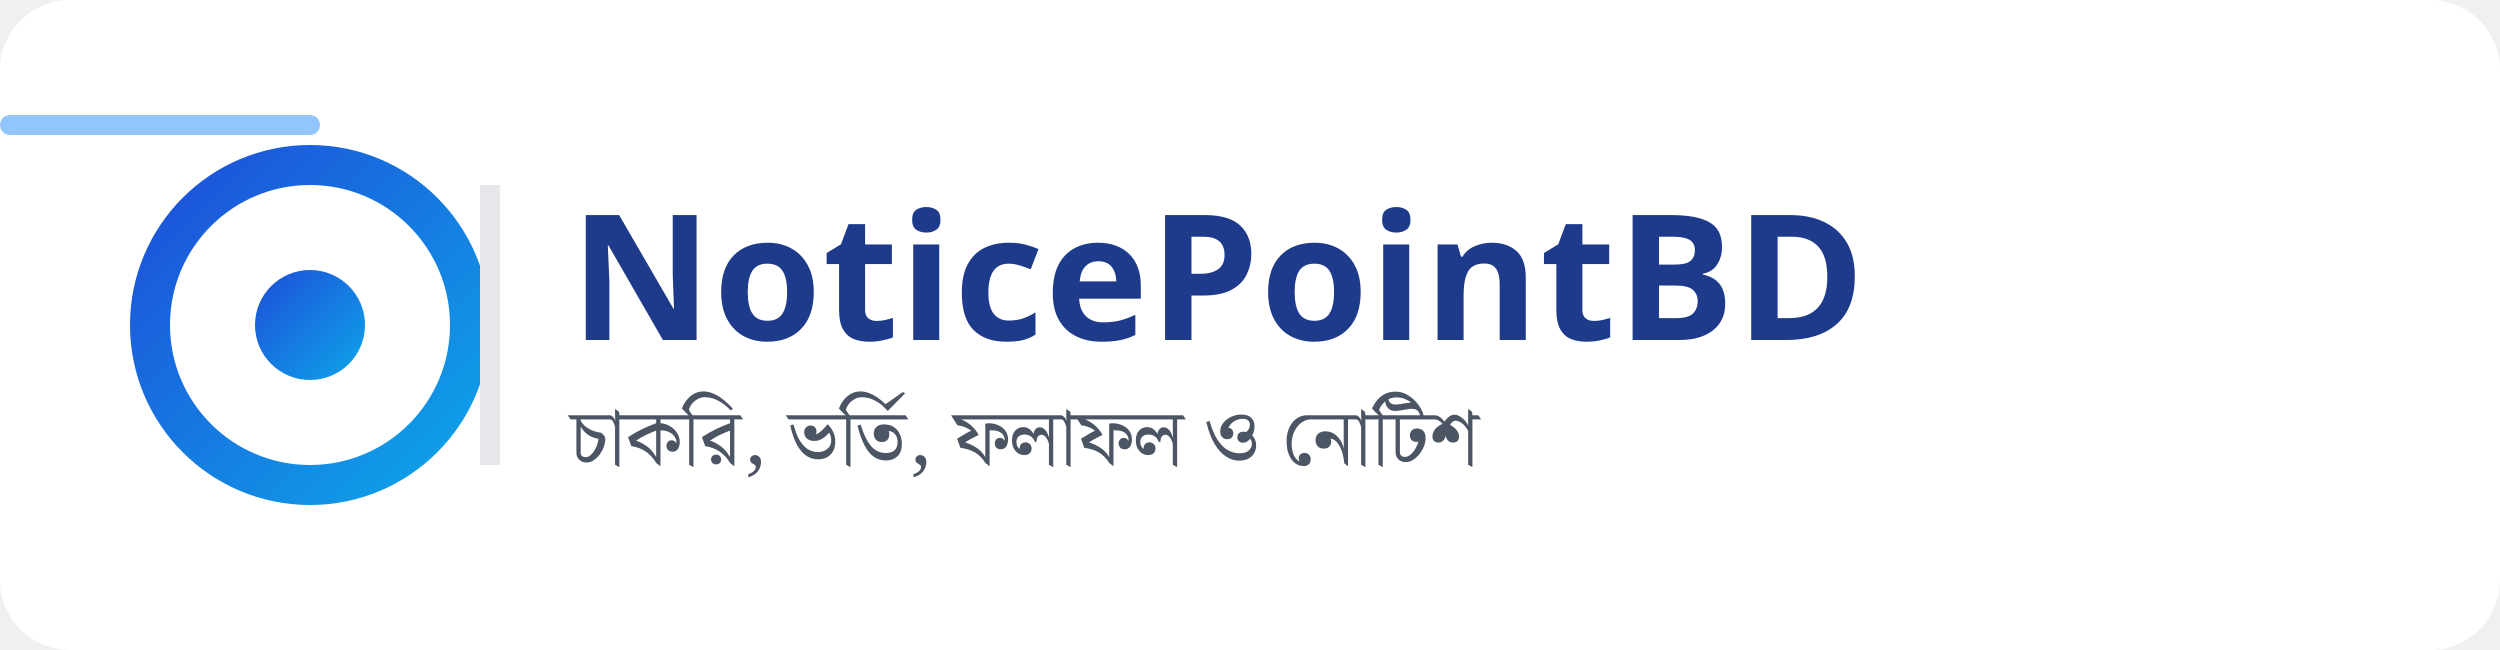
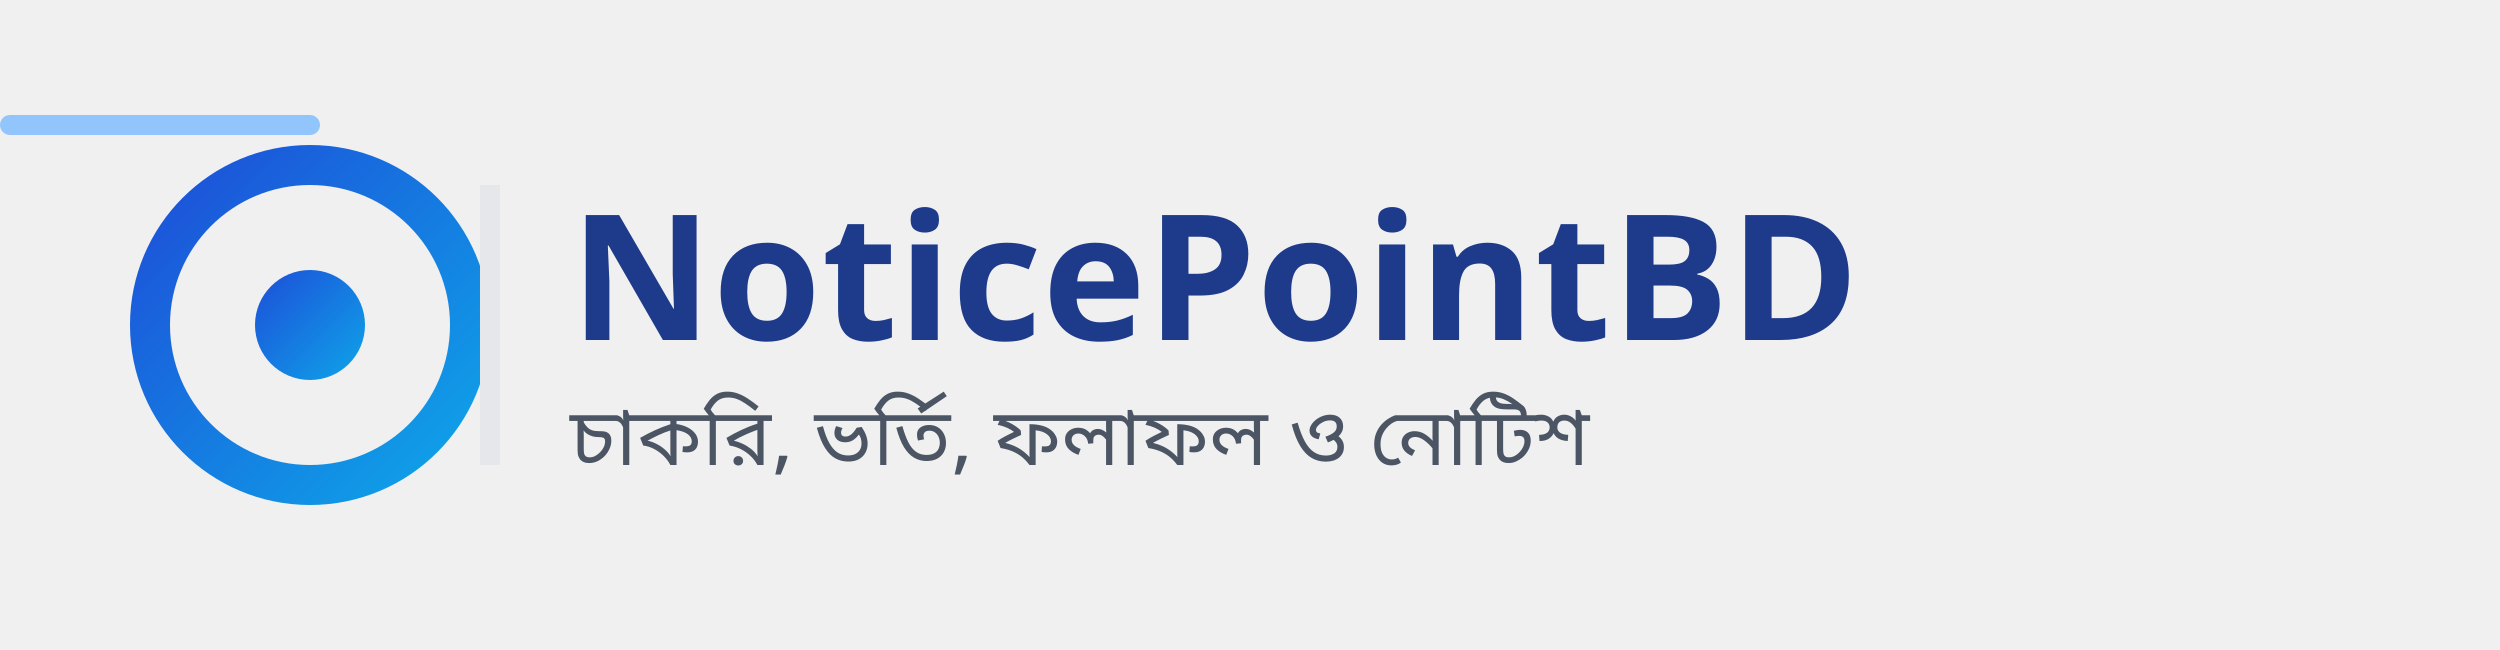
<svg xmlns="http://www.w3.org/2000/svg" viewBox="0 0 500 130" role="img" aria-label="NoticePointBD animated logo">
  <defs>
    <linearGradient id="npbGrad" x1="0%" y1="0%" x2="100%" y2="100%">
      <stop offset="0%" stop-color="#1d4ed8" />
      <stop offset="100%" stop-color="#0ea5e9" />
    </linearGradient>
  </defs>
  <style>
-     @font-face {
-       font-family: 'NPB-Billy';
-       src: url('/fonts/BillyArgel.otf') format('opentype');
-       font-display: swap;
-     }
-     @font-face {
-       font-family: 'NPB-Solaiman';
-       src: url('/fonts/SolaimanLipi.ttf') format('truetype');
-       font-display: swap;
-     }
    .pulse-ring {
      transform-origin: 62px 65px;
      animation: ringPulse 2.3s ease-in-out infinite;
    }
    .pulse-dot {
      transform-origin: 62px 65px;
      animation: dotBeat 1.15s ease-in-out infinite;
    }
    .shine {
      animation: shineMove 3.5s linear infinite;
    }
    .brand-name {
-       font-family: 'NPB-Billy', 'Billy Argel Fonts', 'Billy Argel', 'Segoe UI', 'Trebuchet MS', sans-serif;
-       font-weight: 700;
-       letter-spacing: 0.2px;
+       font-family: 'Noto Sans Bengali', 'Segoe UI', 'Trebuchet MS', sans-serif;
+       font-weight: 800;
+       letter-spacing: 0.1px;
    }
    .brand-sub {
-       font-family: 'NPB-Solaiman', 'SolaimanLipi', 'Noto Serif Bengali', 'Noto Sans Bengali', sans-serif;
+       font-family: 'Noto Sans Bengali', sans-serif;
      font-weight: 500;
      letter-spacing: 0.1px;
    }
    @keyframes ringPulse {
      0%, 100% { transform: scale(1); opacity: 0.95; }
      50% { transform: scale(1.08); opacity: 0.6; }
    }
    @keyframes dotBeat {
      0%, 100% { transform: scale(1); }
      50% { transform: scale(1.16); }
    }
    @keyframes shineMove {
      0% { transform: translateX(-100px); opacity: 0; }
      15% { opacity: 0.7; }
      65% { opacity: 0.7; }
      100% { transform: translateX(350px); opacity: 0; }
    }
  </style>
-   <rect x="0" y="0" width="500" height="130" rx="14" fill="#ffffff" />
  <g>
    <circle class="pulse-ring" cx="62" cy="65" r="32" fill="none" stroke="url(#npbGrad)" stroke-width="8" />
    <circle class="pulse-dot" cx="62" cy="65" r="11" fill="url(#npbGrad)" />
  </g>
  <path d="M96 37h4v56h-4z" fill="#e5e7eb" />
  <text x="114" y="68" class="brand-name" font-size="35" fill="#1e3a8a">
    NoticePointBD
  </text>
  <text x="114" y="93" class="brand-sub" font-size="16" fill="#4b5563">
    চাকরি, ভর্তি, ফলাফল ও নোটিশ
  </text>
  <rect class="shine" x="0" y="23" width="64" height="4" rx="2" fill="#93c5fd" />
</svg>
